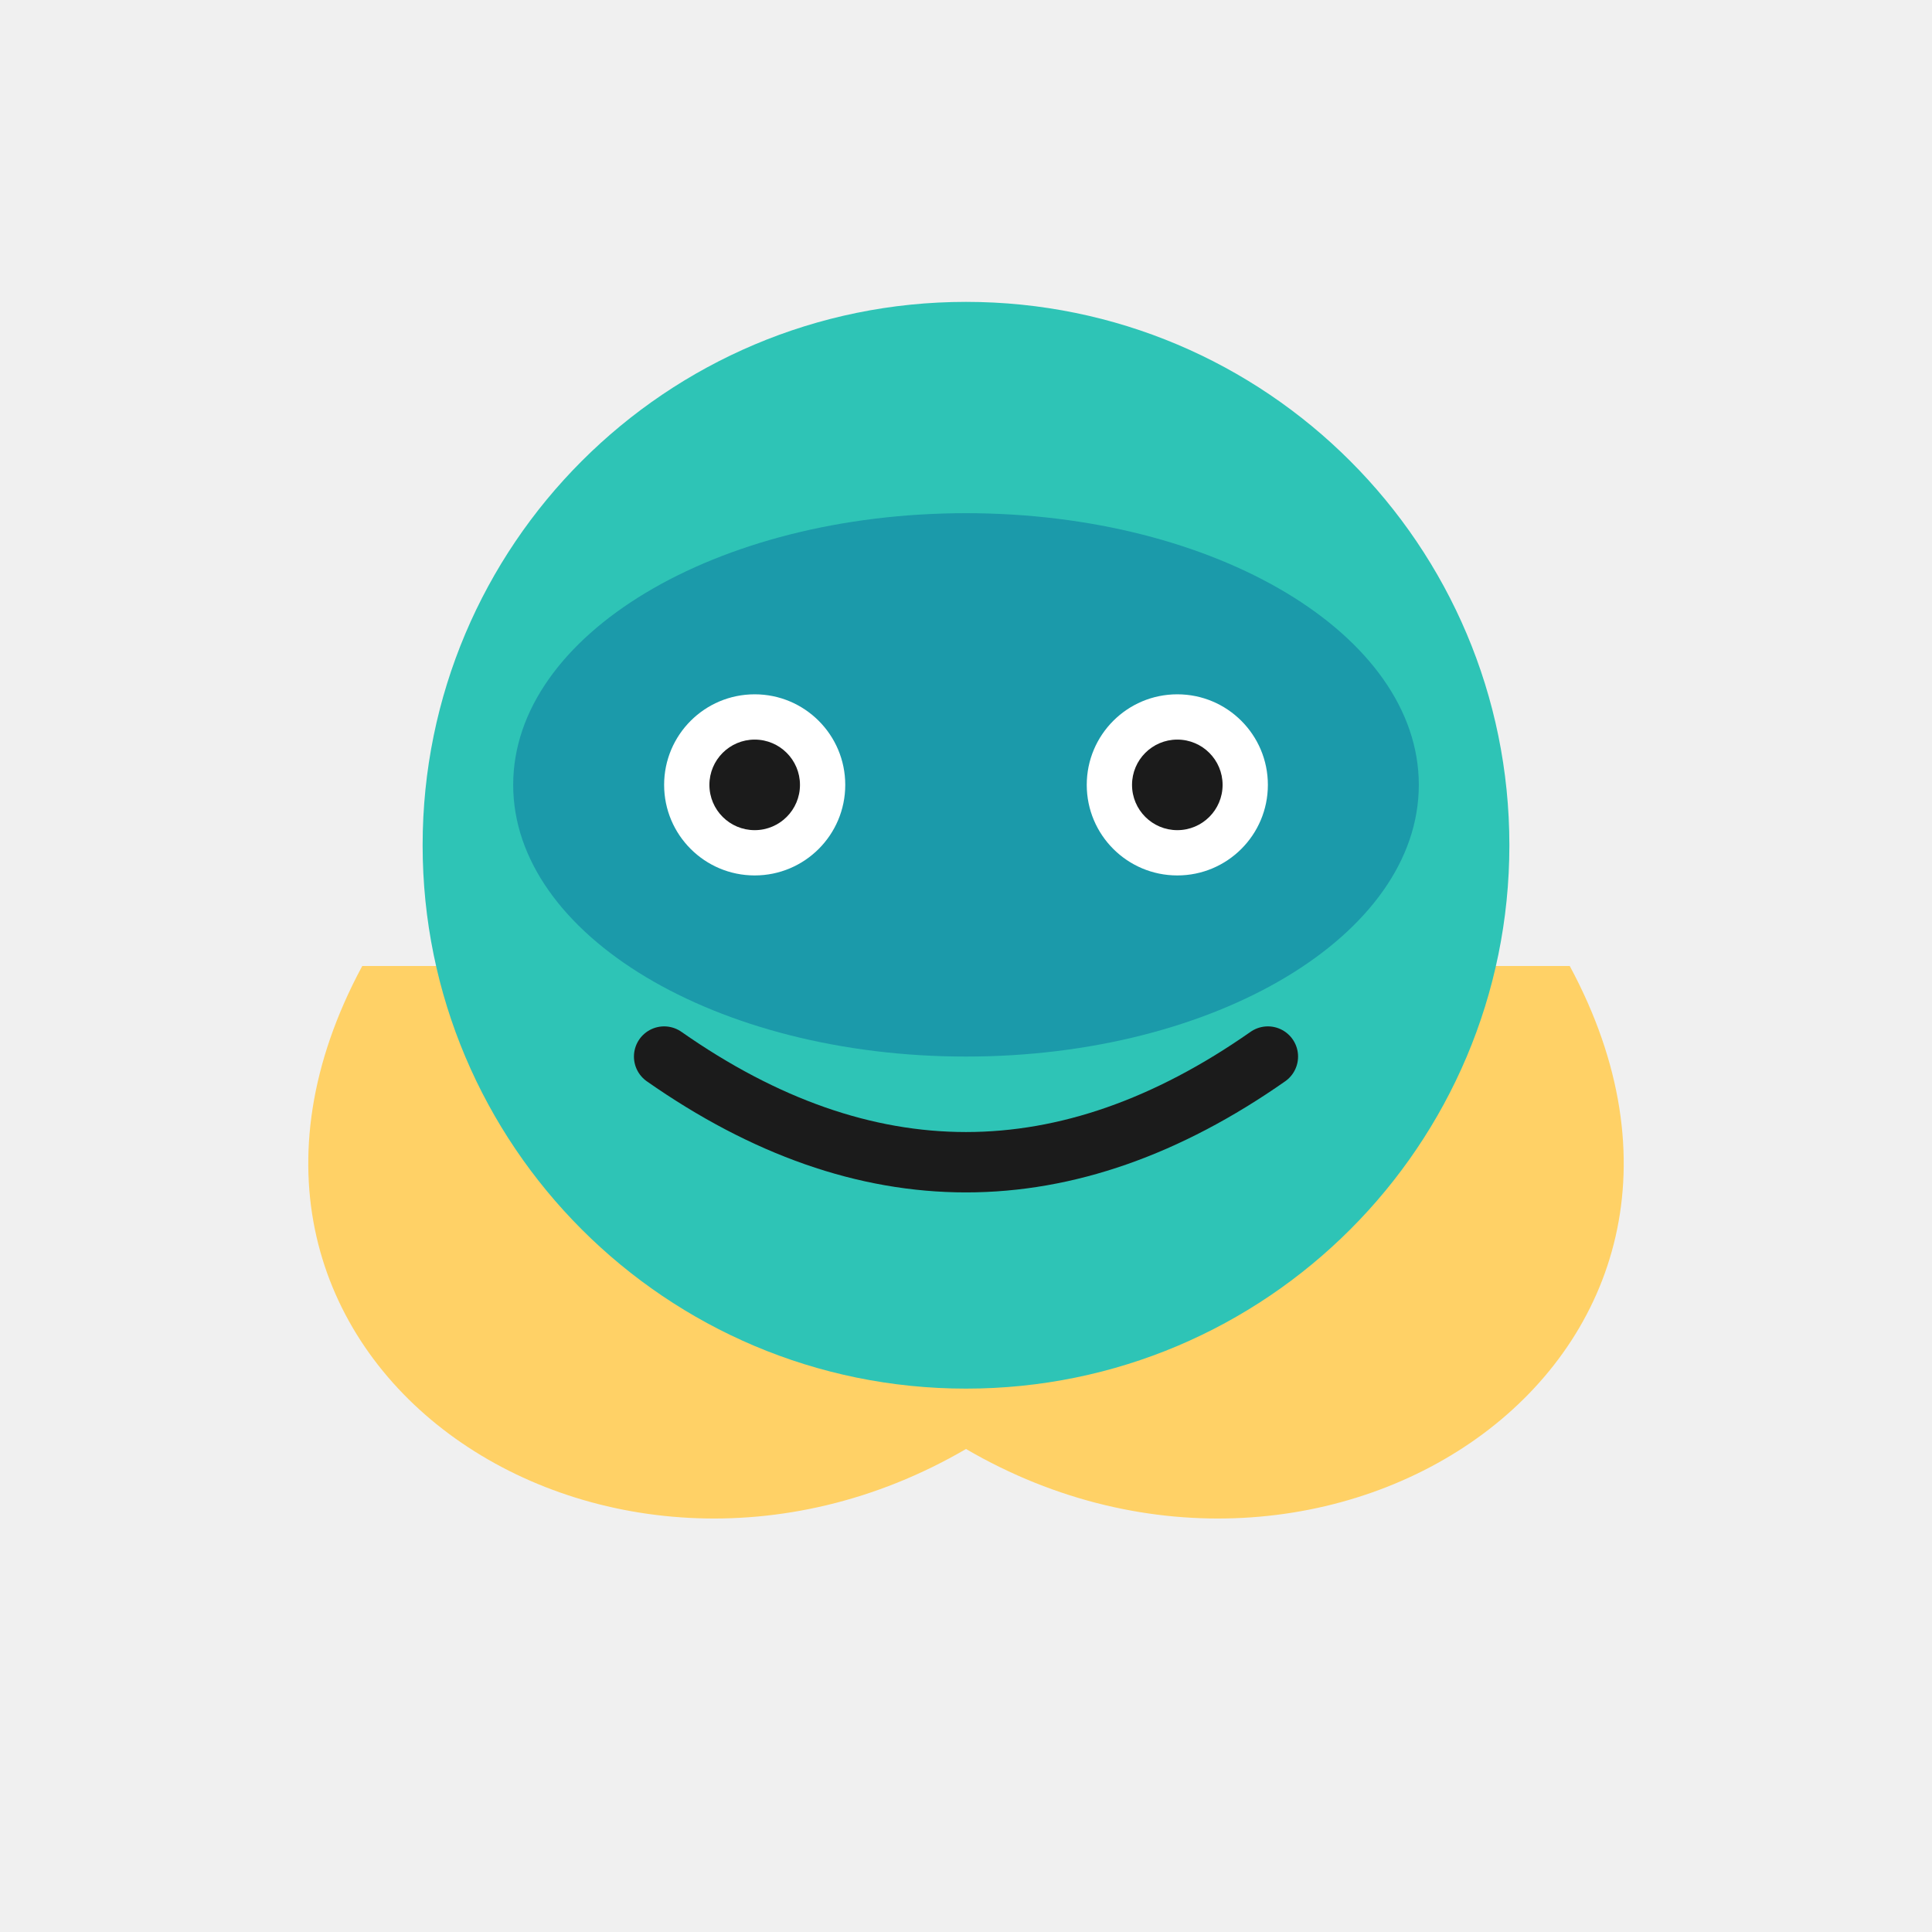
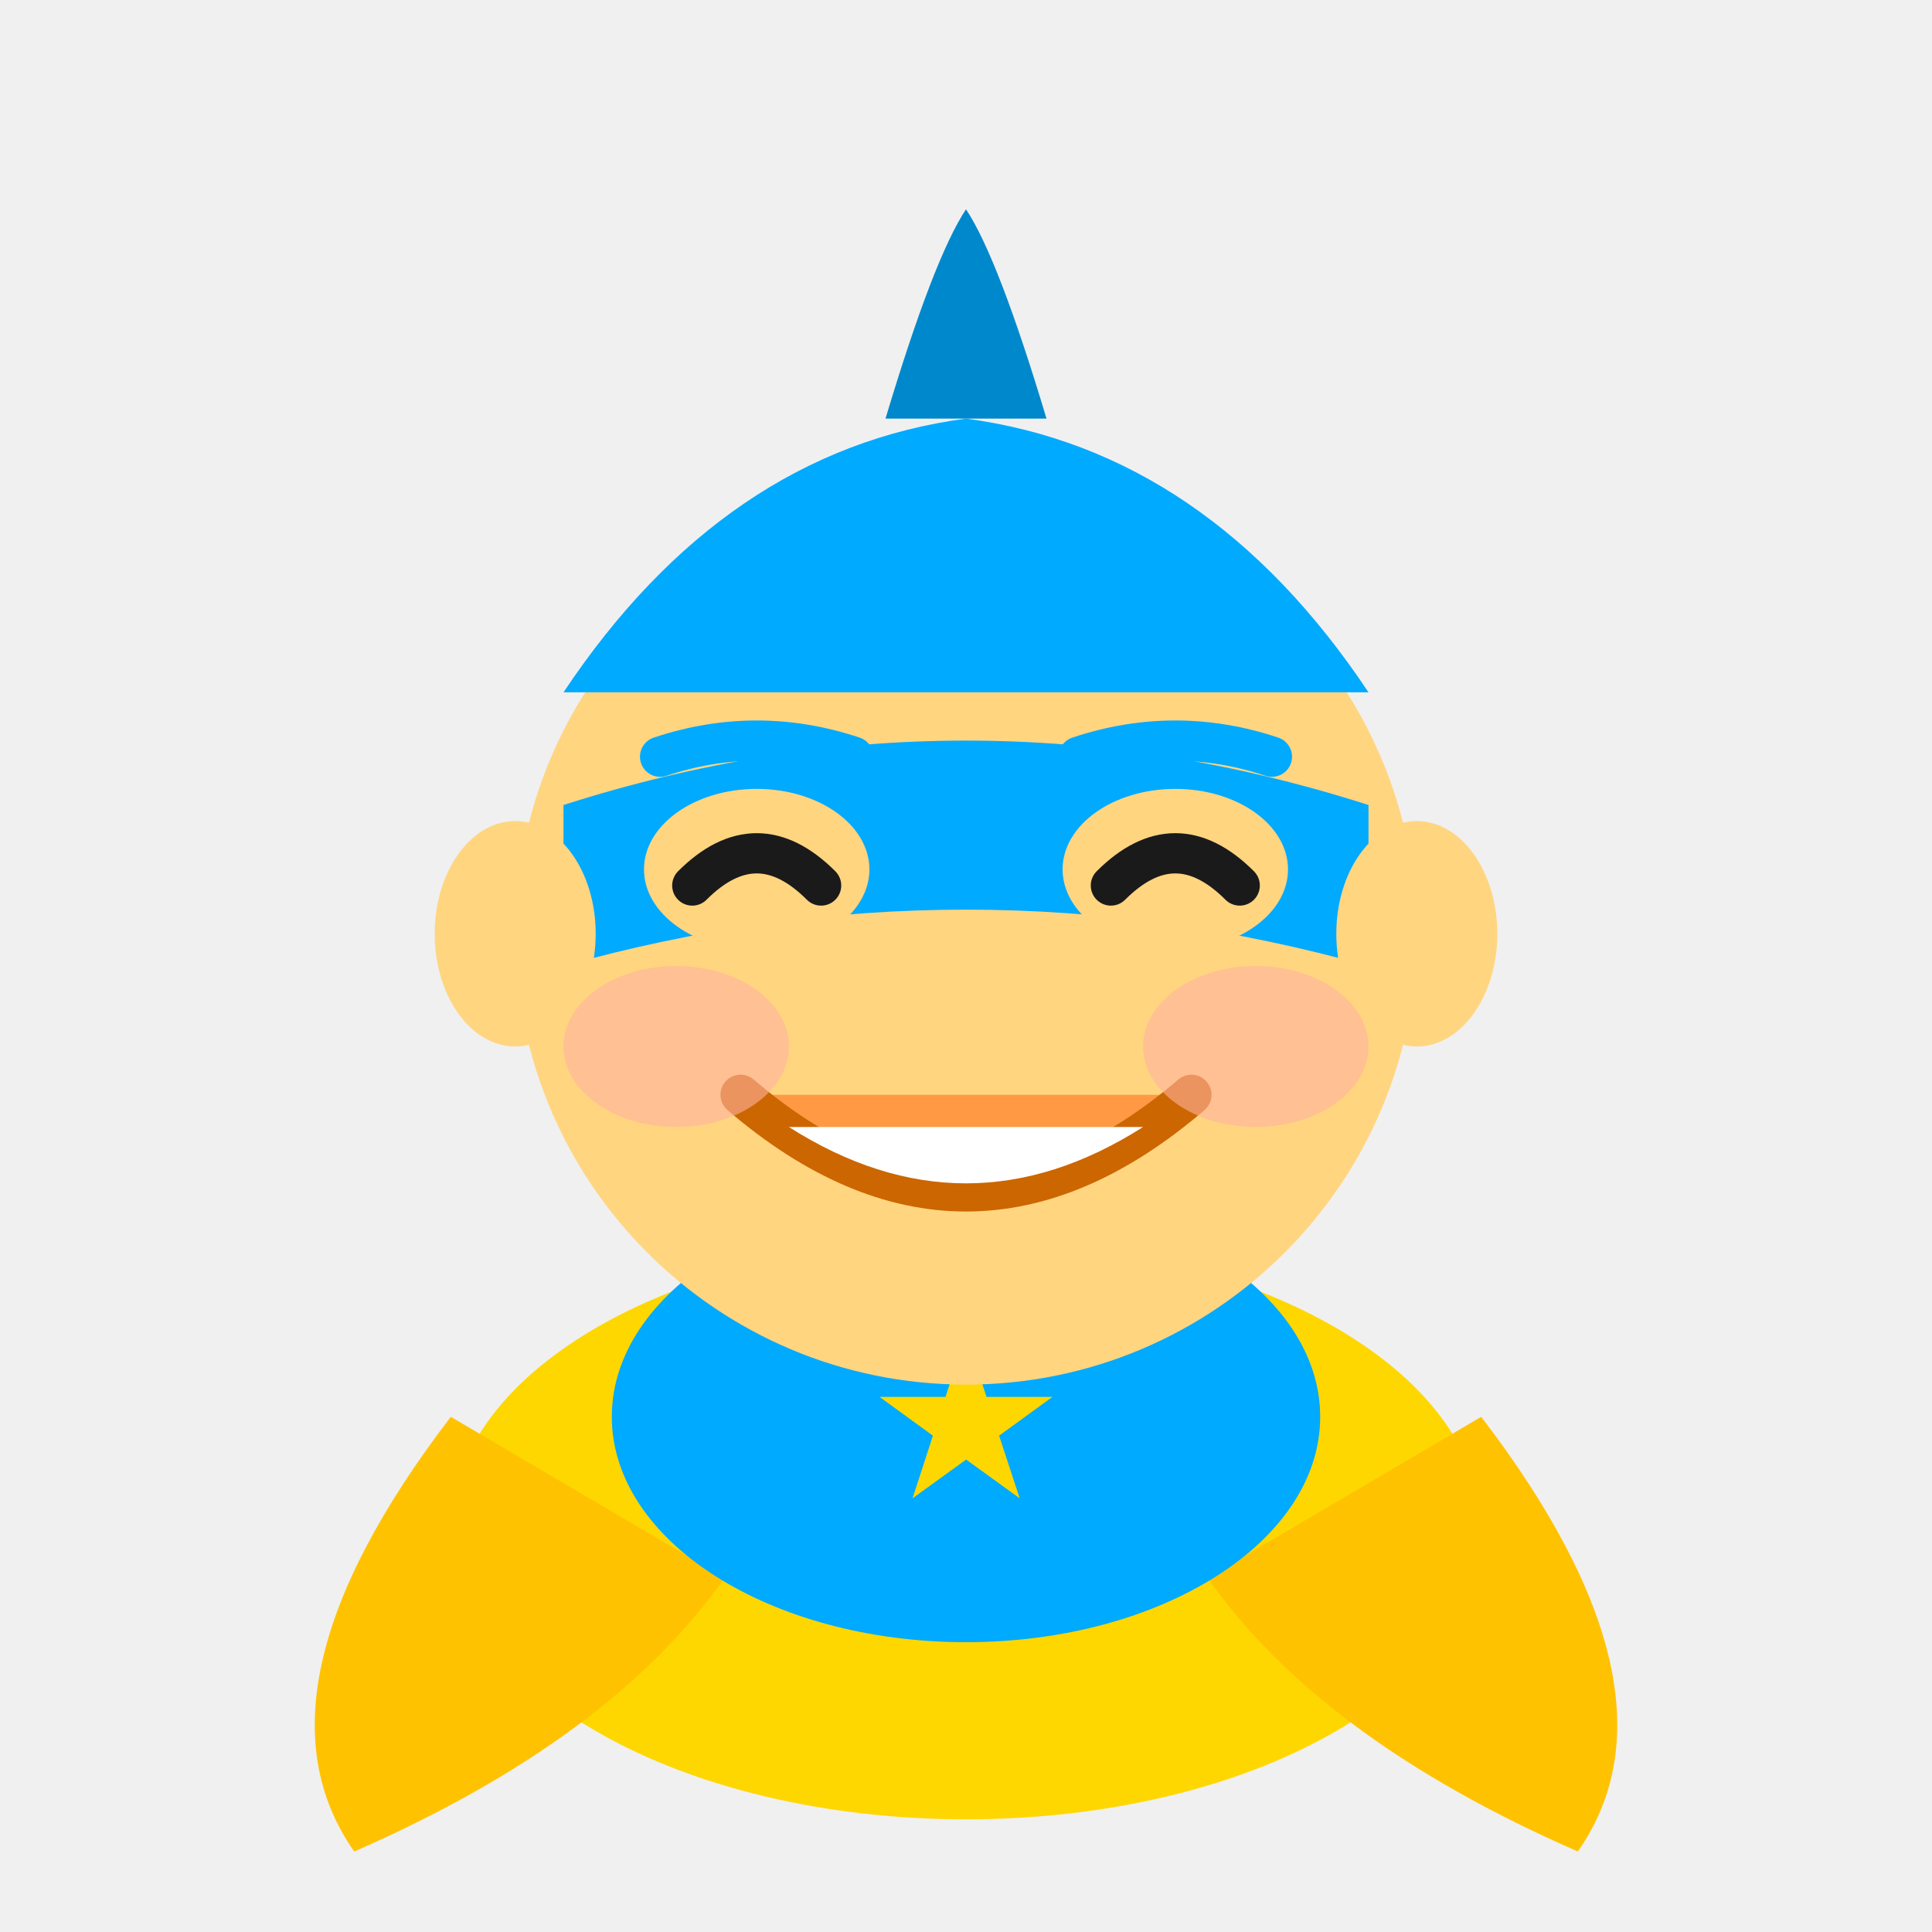
- <svg xmlns="http://www.w3.org/2000/svg" width="128" height="128" viewBox="0 0 128 128">
-   <defs>
-     <style>
-       .body { fill: #2EC4B6; }
-       .mask { fill: #1B9AAA; }
-       .eye { fill: #ffffff; }
-       .pupil { fill: #1b1b1b; }
-       .mouth { stroke: #1b1b1b; stroke-width: 4; fill: none; stroke-linecap: round; }
-       .cape { fill: #FFD166; }
-     </style>
-   </defs>
-   <path class="cape" d="M24 64 C10 90, 40 110, 64 96 C88 110, 118 90, 104 64 Z" />
-   <circle class="body" cx="64" cy="56" r="36" />
-   <ellipse class="mask" cx="64" cy="52" rx="30" ry="18" />
-   <circle class="eye" cx="50" cy="52" r="6" />
-   <circle class="eye" cx="78" cy="52" r="6" />
-   <circle class="pupil" cx="50" cy="52" r="3" />
-   <circle class="pupil" cx="78" cy="52" r="3" />
-   <path class="mouth" d="M44 70 Q64 84 84 70" />
+ <svg xmlns="http://www.w3.org/2000/svg" viewBox="0 0 120 120" width="120" height="120">
+   <ellipse cx="60" cy="95" rx="32" ry="18" fill="#FFD700" />
+   <path d="M28 88 Q15 105 22 115 Q38 108 45 98" fill="#FFC200" />
+   <path d="M92 88 Q105 105 98 115 Q82 108 75 98" fill="#FFC200" />
+   <ellipse cx="60" cy="88" rx="22" ry="14" fill="#00AAFF" />
+   <text x="60" y="93" font-family="Arial Black" font-size="14" font-weight="900" fill="#FFD700" text-anchor="middle">★</text>
+   <circle cx="60" cy="58" r="28" fill="#FFD580" />
+   <path d="M35 50 Q60 42 85 50 L85 60 Q60 53 35 60 Z" fill="#00AAFF" />
+   <ellipse cx="47" cy="54" rx="7" ry="5" fill="#FFD580" />
+   <ellipse cx="73" cy="54" rx="7" ry="5" fill="#FFD580" />
+   <path d="M43 55 Q47 51 51 55" stroke="#1A1A1A" stroke-width="2.5" fill="none" stroke-linecap="round" />
+   <path d="M69 55 Q73 51 77 55" stroke="#1A1A1A" stroke-width="2.5" fill="none" stroke-linecap="round" />
+   <path d="M41 47 Q47 45 53 47" stroke="#00AAFF" stroke-width="2.5" fill="none" stroke-linecap="round" />
+   <path d="M67 47 Q73 45 79 47" stroke="#00AAFF" stroke-width="2.5" fill="none" stroke-linecap="round" />
+   <path d="M46 68 Q60 80 74 68" stroke="#CC6600" stroke-width="2.5" fill="#FF9944" stroke-linecap="round" />
+   <path d="M49 70 Q60 77 71 70" fill="white" />
+   <ellipse cx="42" cy="65" rx="7" ry="5" fill="#FFB3A0" opacity="0.6" />
+   <ellipse cx="78" cy="65" rx="7" ry="5" fill="#FFB3A0" opacity="0.6" />
+   <ellipse cx="32" cy="58" rx="5" ry="7" fill="#FFD580" />
+   <ellipse cx="88" cy="58" rx="5" ry="7" fill="#FFD580" />
+   <path d="M35 43 Q45 28 60 26 Q75 28 85 43" fill="#00AAFF" />
+   <path d="M55 26 Q58 16 60 13 Q62 16 65 26" fill="#0088CC" />
</svg>
